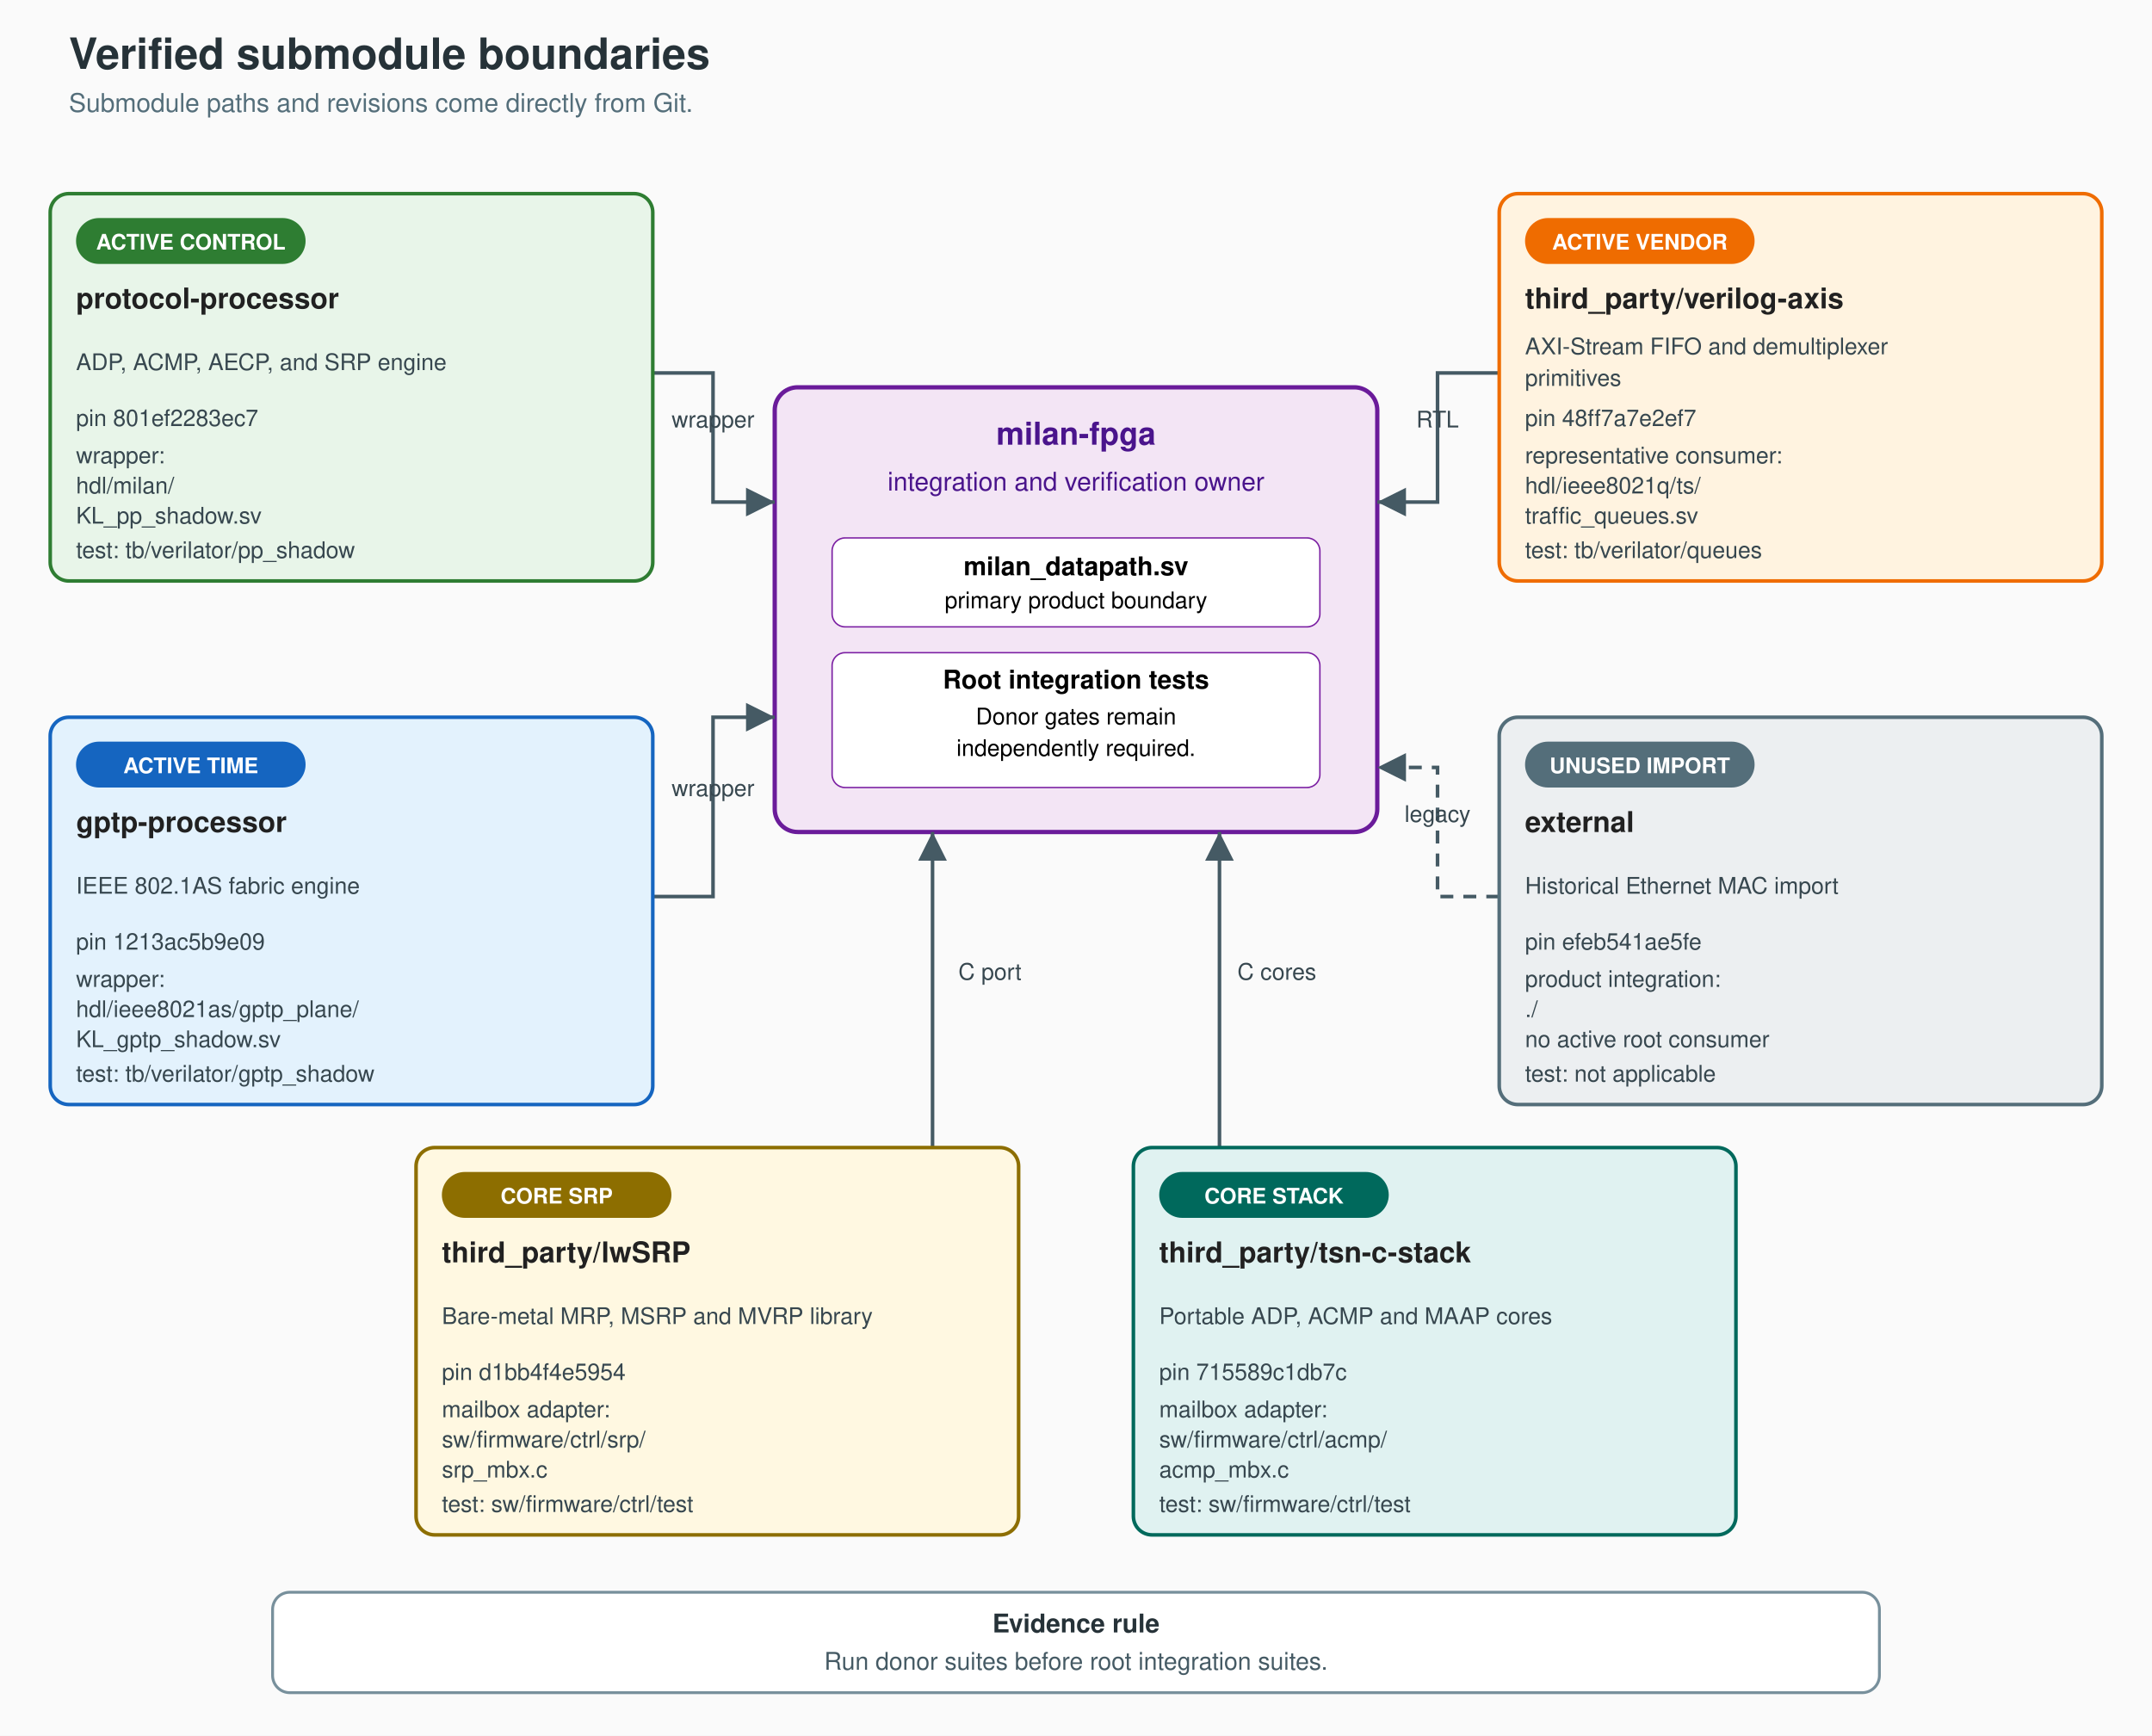
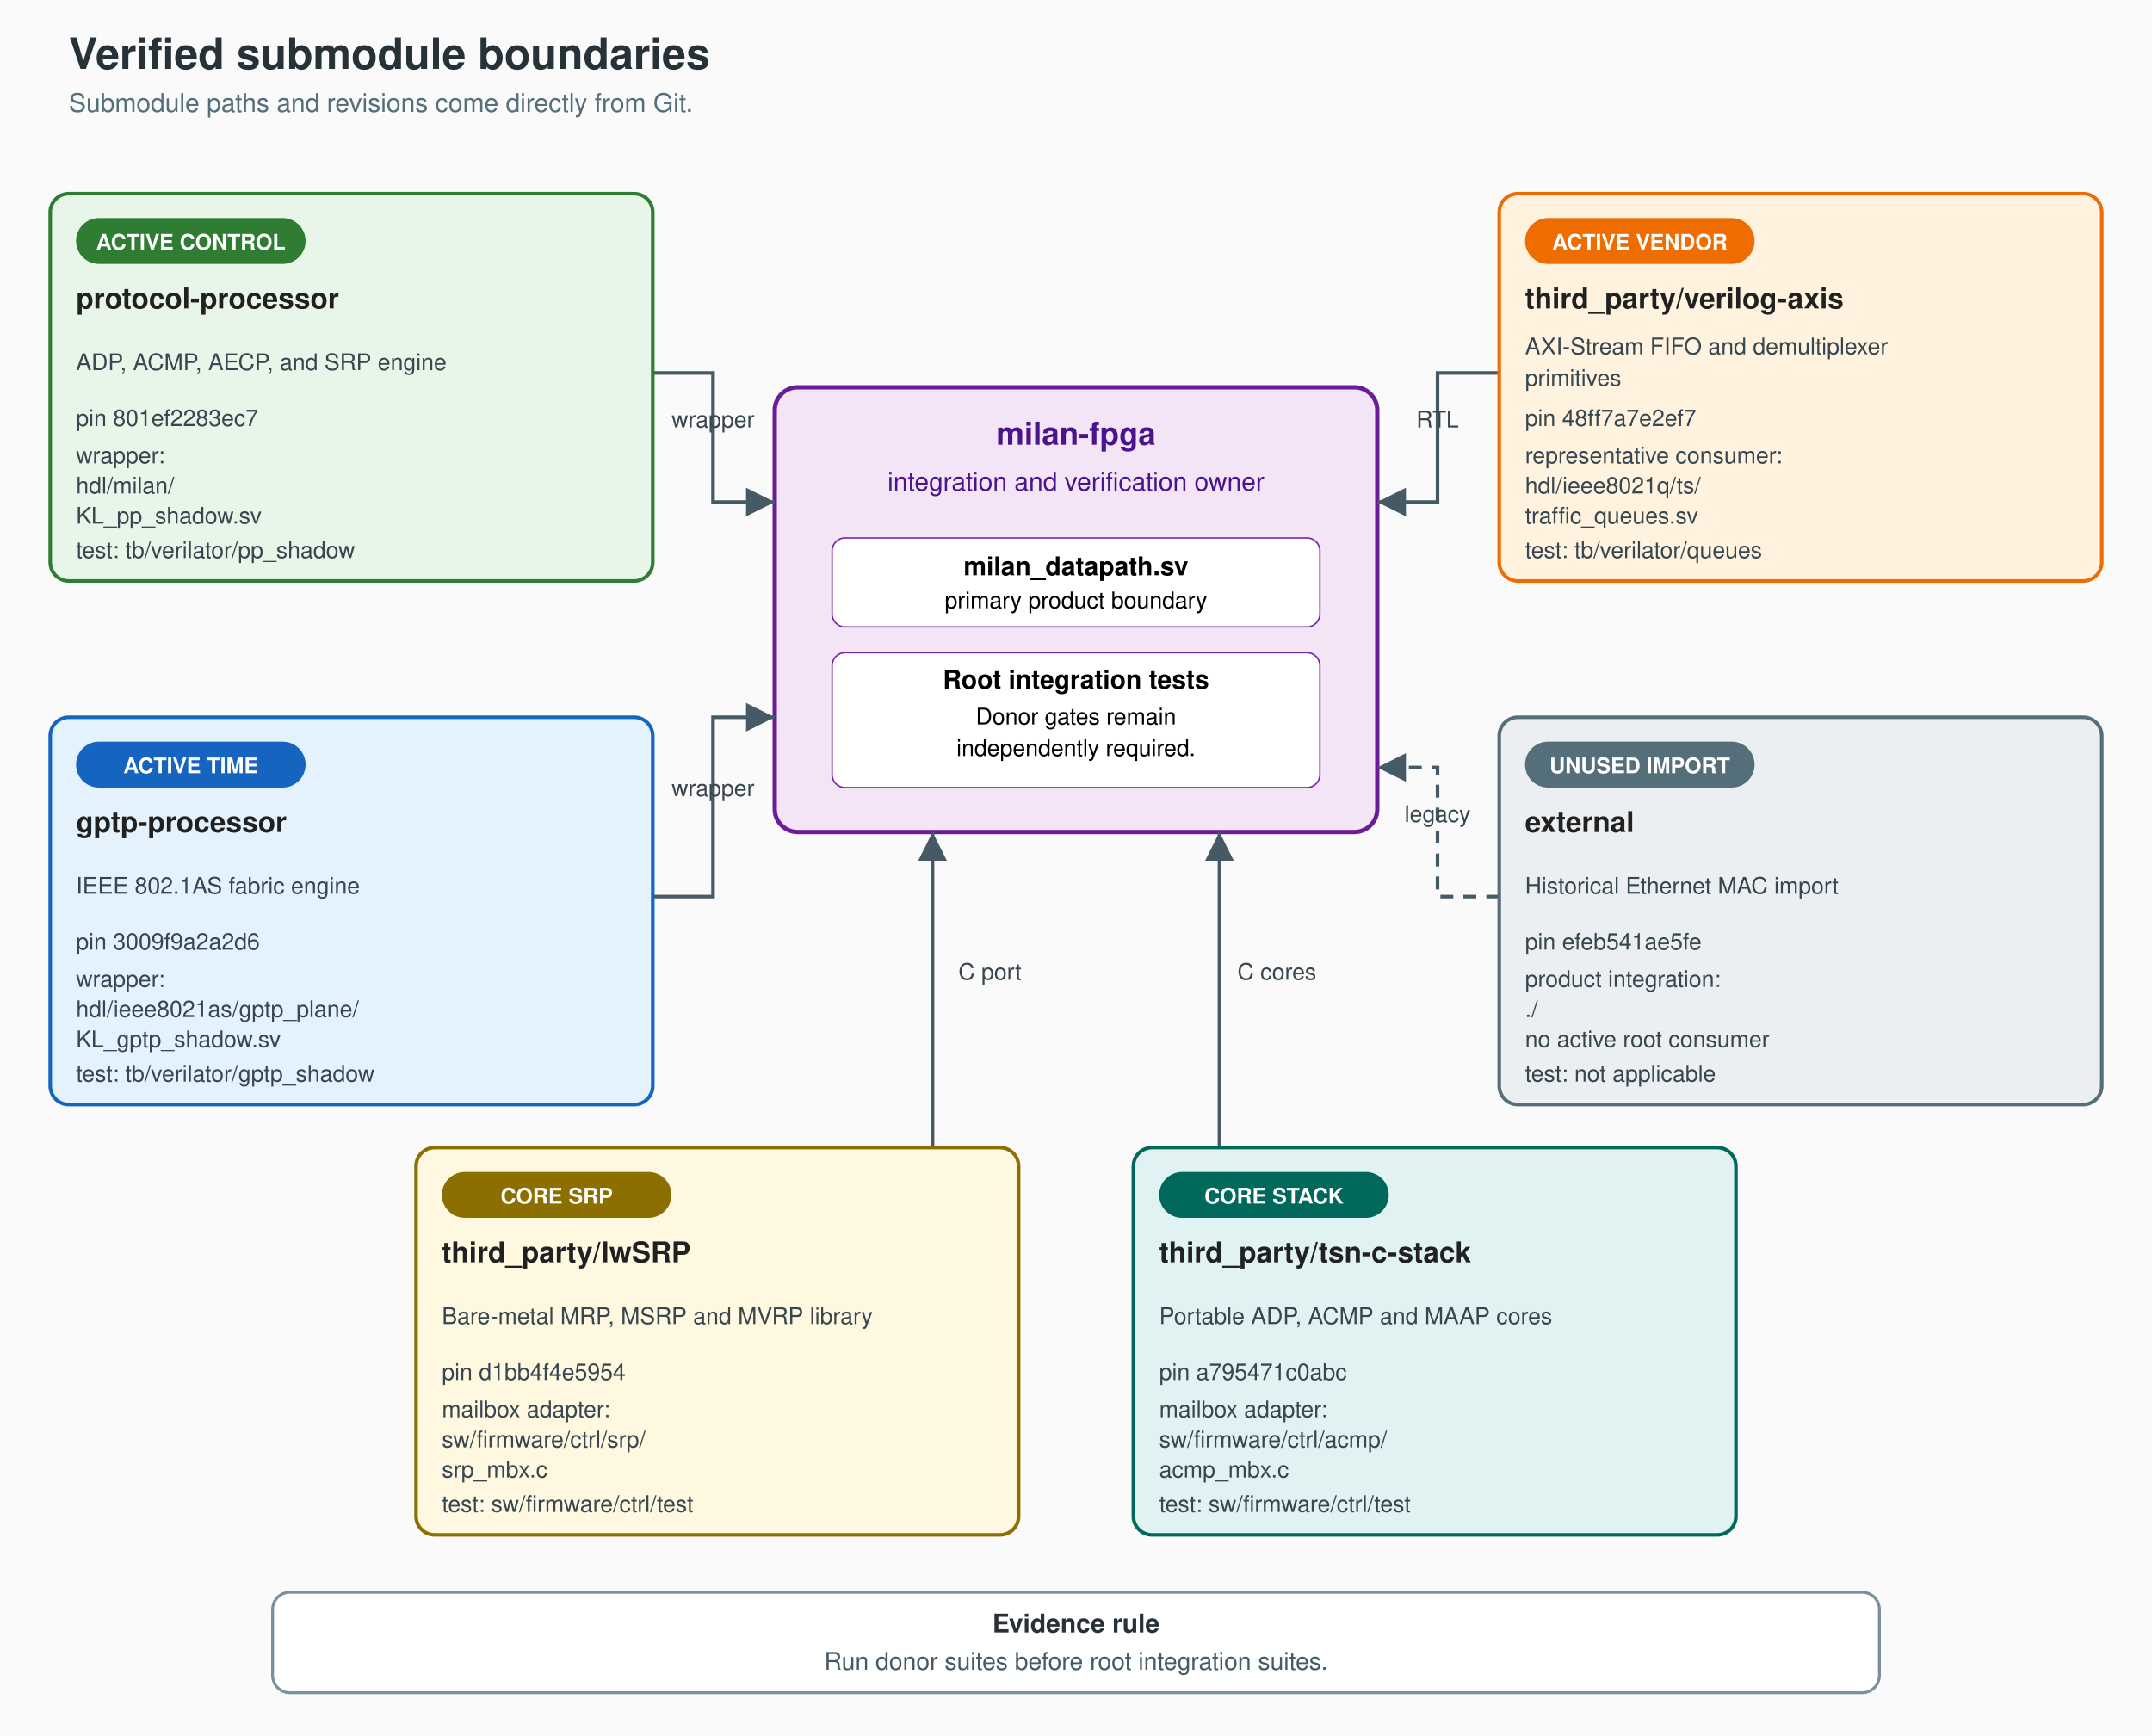
<svg xmlns="http://www.w3.org/2000/svg" width="1500" height="1210" viewBox="0 0 1500 1210" font-family="Helvetica,Arial,sans-serif">
  <rect width="1500" height="1210" fill="#FAFAFA" />
  <defs>
    <marker id="arrow" markerWidth="12" markerHeight="12" refX="8" refY="4" orient="auto">
      <path d="M0,0 L8,4 L0,8 Z" fill="#455A64" />
    </marker>
  </defs>
  <text x="48" y="48" font-size="30" font-weight="bold" fill="#263238">Verified submodule boundaries</text>
  <text x="48" y="78" font-size="18" fill="#546E7A">Submodule paths and revisions come directly from Git.</text>
  <rect x="540" y="270" width="420" height="310" rx="16" fill="#F3E5F5" stroke="#6A1B9A" stroke-width="3" />
  <text x="750" y="310" text-anchor="middle" font-size="22" font-weight="bold" fill="#4A148C">milan-fpga</text>
  <text x="750" y="342" text-anchor="middle" font-size="18" fill="#4A148C">integration and verification owner</text>
  <rect x="580" y="375" width="340" height="62" rx="9" fill="#FFFFFF" stroke="#7B1FA2" />
  <text x="750" y="401" text-anchor="middle" font-size="18" font-weight="bold">milan_datapath.sv</text>
  <text x="750" y="424" text-anchor="middle" font-size="16">primary product boundary</text>
  <rect x="580" y="455" width="340" height="94" rx="9" fill="#FFFFFF" stroke="#7B1FA2" />
  <text x="750" y="480" text-anchor="middle" font-size="18" font-weight="bold">Root integration tests</text>
  <text x="750" y="505" text-anchor="middle" font-size="16">Donor gates remain</text>
  <text x="750" y="527" text-anchor="middle" font-size="16">independently required.</text>
  <path d="M455,260 L497,260 L497,350 L540,350" fill="none" stroke="#455A64" stroke-width="2.5" marker-end="url(#arrow)" />
  <text x="497" y="298" text-anchor="middle" font-size="16" fill="#37474F">wrapper</text>
  <path d="M455,625 L497,625 L497,500 L540,500" fill="none" stroke="#455A64" stroke-width="2.5" marker-end="url(#arrow)" />
  <text x="497" y="555" text-anchor="middle" font-size="16" fill="#37474F">wrapper</text>
  <path d="M1045,260 L1002,260 L1002,350 L960,350" fill="none" stroke="#455A64" stroke-width="2.5" marker-end="url(#arrow)" />
  <text x="1002" y="298" text-anchor="middle" font-size="16" fill="#37474F">RTL</text>
  <path d="M1045,625 L1002,625 L1002,535 L960,535" fill="none" stroke="#455A64" stroke-width="2.5" marker-end="url(#arrow)" stroke-dasharray="9,7" />
  <text x="1002" y="573" text-anchor="middle" font-size="16" fill="#37474F">legacy</text>
  <path d="M650,800 L650,800 L650,580 L650,580" fill="none" stroke="#455A64" stroke-width="2.5" marker-end="url(#arrow)" />
  <text x="690" y="683" text-anchor="middle" font-size="16" fill="#37474F">C port</text>
  <path d="M850,800 L850,800 L850,580 L850,580" fill="none" stroke="#455A64" stroke-width="2.5" marker-end="url(#arrow)" />
  <text x="890" y="683" text-anchor="middle" font-size="16" fill="#37474F">C cores</text>
  <rect x="35" y="135" width="420" height="270" rx="13" fill="#E8F5E9" stroke="#2E7D32" stroke-width="2.5" />
  <rect x="53" y="152" width="160" height="32" rx="16" fill="#2E7D32" />
  <text x="133" y="174" text-anchor="middle" font-size="15" font-weight="bold" fill="#FFFFFF">ACTIVE CONTROL</text>
  <text x="53" y="215" font-size="20" font-weight="bold" fill="#212121">protocol-processor</text>
  <text x="53" y="258" font-size="16" fill="#37474F">ADP, ACMP, AECP, and SRP engine</text>
  <text x="53" y="297" font-size="16" fill="#37474F">pin 801ef2283ec7</text>
  <text x="53" y="323" font-size="16" fill="#37474F">wrapper:</text>
  <text x="53" y="344" font-size="16" fill="#37474F">hdl/milan/</text>
  <text x="53" y="365" font-size="16" fill="#37474F">KL_pp_shadow.sv</text>
  <text x="53" y="389" font-size="16" fill="#37474F">test: tb/verilator/pp_shadow</text>
  <rect x="35" y="500" width="420" height="270" rx="13" fill="#E3F2FD" stroke="#1565C0" stroke-width="2.5" />
  <rect x="53" y="517" width="160" height="32" rx="16" fill="#1565C0" />
  <text x="133" y="539" text-anchor="middle" font-size="15" font-weight="bold" fill="#FFFFFF">ACTIVE TIME</text>
  <text x="53" y="580" font-size="20" font-weight="bold" fill="#212121">gptp-processor</text>
  <text x="53" y="623" font-size="16" fill="#37474F">IEEE 802.1AS fabric engine</text>
-   <text x="53" y="662" font-size="16" fill="#37474F">pin 1213ac5b9e09</text>
+   <text x="53" y="662" font-size="16" fill="#37474F">pin 3009f9a2a2d6</text>
  <text x="53" y="688" font-size="16" fill="#37474F">wrapper:</text>
  <text x="53" y="709" font-size="16" fill="#37474F">hdl/ieee8021as/gptp_plane/</text>
  <text x="53" y="730" font-size="16" fill="#37474F">KL_gptp_shadow.sv</text>
  <text x="53" y="754" font-size="16" fill="#37474F">test: tb/verilator/gptp_shadow</text>
  <rect x="1045" y="135" width="420" height="270" rx="13" fill="#FFF3E0" stroke="#EF6C00" stroke-width="2.5" />
  <rect x="1063" y="152" width="160" height="32" rx="16" fill="#EF6C00" />
  <text x="1143" y="174" text-anchor="middle" font-size="15" font-weight="bold" fill="#FFFFFF">ACTIVE VENDOR</text>
  <text x="1063" y="215" font-size="20" font-weight="bold" fill="#212121">third_party/verilog-axis</text>
  <text x="1063" y="247" font-size="16" fill="#37474F">AXI-Stream FIFO and demultiplexer</text>
  <text x="1063" y="269" font-size="16" fill="#37474F">primitives</text>
  <text x="1063" y="297" font-size="16" fill="#37474F">pin 48ff7a7e2ef7</text>
  <text x="1063" y="323" font-size="16" fill="#37474F">representative consumer:</text>
  <text x="1063" y="344" font-size="16" fill="#37474F">hdl/ieee8021q/ts/</text>
  <text x="1063" y="365" font-size="16" fill="#37474F">traffic_queues.sv</text>
  <text x="1063" y="389" font-size="16" fill="#37474F">test: tb/verilator/queues</text>
  <rect x="1045" y="500" width="420" height="270" rx="13" fill="#ECEFF1" stroke="#546E7A" stroke-width="2.5" />
  <rect x="1063" y="517" width="160" height="32" rx="16" fill="#546E7A" />
  <text x="1143" y="539" text-anchor="middle" font-size="15" font-weight="bold" fill="#FFFFFF">UNUSED IMPORT</text>
  <text x="1063" y="580" font-size="20" font-weight="bold" fill="#212121">external</text>
  <text x="1063" y="623" font-size="16" fill="#37474F">Historical Ethernet MAC import</text>
  <text x="1063" y="662" font-size="16" fill="#37474F">pin efeb541ae5fe</text>
  <text x="1063" y="688" font-size="16" fill="#37474F">product integration:</text>
  <text x="1063" y="709" font-size="16" fill="#37474F">./</text>
  <text x="1063" y="730" font-size="16" fill="#37474F">no active root consumer</text>
  <text x="1063" y="754" font-size="16" fill="#37474F">test: not applicable</text>
  <rect x="290" y="800" width="420" height="270" rx="13" fill="#FFF8E1" stroke="#8D6E00" stroke-width="2.5" />
  <rect x="308" y="817" width="160" height="32" rx="16" fill="#8D6E00" />
  <text x="388" y="839" text-anchor="middle" font-size="15" font-weight="bold" fill="#FFFFFF">CORE SRP</text>
  <text x="308" y="880" font-size="20" font-weight="bold" fill="#212121">third_party/lwSRP</text>
  <text x="308" y="923" font-size="16" fill="#37474F">Bare-metal MRP, MSRP and MVRP library</text>
  <text x="308" y="962" font-size="16" fill="#37474F">pin d1bb4f4e5954</text>
  <text x="308" y="988" font-size="16" fill="#37474F">mailbox adapter:</text>
  <text x="308" y="1009" font-size="16" fill="#37474F">sw/firmware/ctrl/srp/</text>
  <text x="308" y="1030" font-size="16" fill="#37474F">srp_mbx.c</text>
  <text x="308" y="1054" font-size="16" fill="#37474F">test: sw/firmware/ctrl/test</text>
  <rect x="790" y="800" width="420" height="270" rx="13" fill="#E0F2F1" stroke="#00695C" stroke-width="2.5" />
  <rect x="808" y="817" width="160" height="32" rx="16" fill="#00695C" />
  <text x="888" y="839" text-anchor="middle" font-size="15" font-weight="bold" fill="#FFFFFF">CORE STACK</text>
  <text x="808" y="880" font-size="20" font-weight="bold" fill="#212121">third_party/tsn-c-stack</text>
  <text x="808" y="923" font-size="16" fill="#37474F">Portable ADP, ACMP and MAAP cores</text>
-   <text x="808" y="962" font-size="16" fill="#37474F">pin 715589c1db7c</text>
+   <text x="808" y="962" font-size="16" fill="#37474F">pin a795471c0abc</text>
  <text x="808" y="988" font-size="16" fill="#37474F">mailbox adapter:</text>
  <text x="808" y="1009" font-size="16" fill="#37474F">sw/firmware/ctrl/acmp/</text>
  <text x="808" y="1030" font-size="16" fill="#37474F">acmp_mbx.c</text>
  <text x="808" y="1054" font-size="16" fill="#37474F">test: sw/firmware/ctrl/test</text>
  <rect x="190" y="1110" width="1120" height="70" rx="12" fill="#FFFFFF" stroke="#78909C" stroke-width="2" />
  <text x="750" y="1138" text-anchor="middle" font-size="18" font-weight="bold" fill="#263238">Evidence rule</text>
  <text x="750" y="1164" text-anchor="middle" font-size="17" fill="#455A64">Run donor suites before root integration suites.</text>
</svg>
